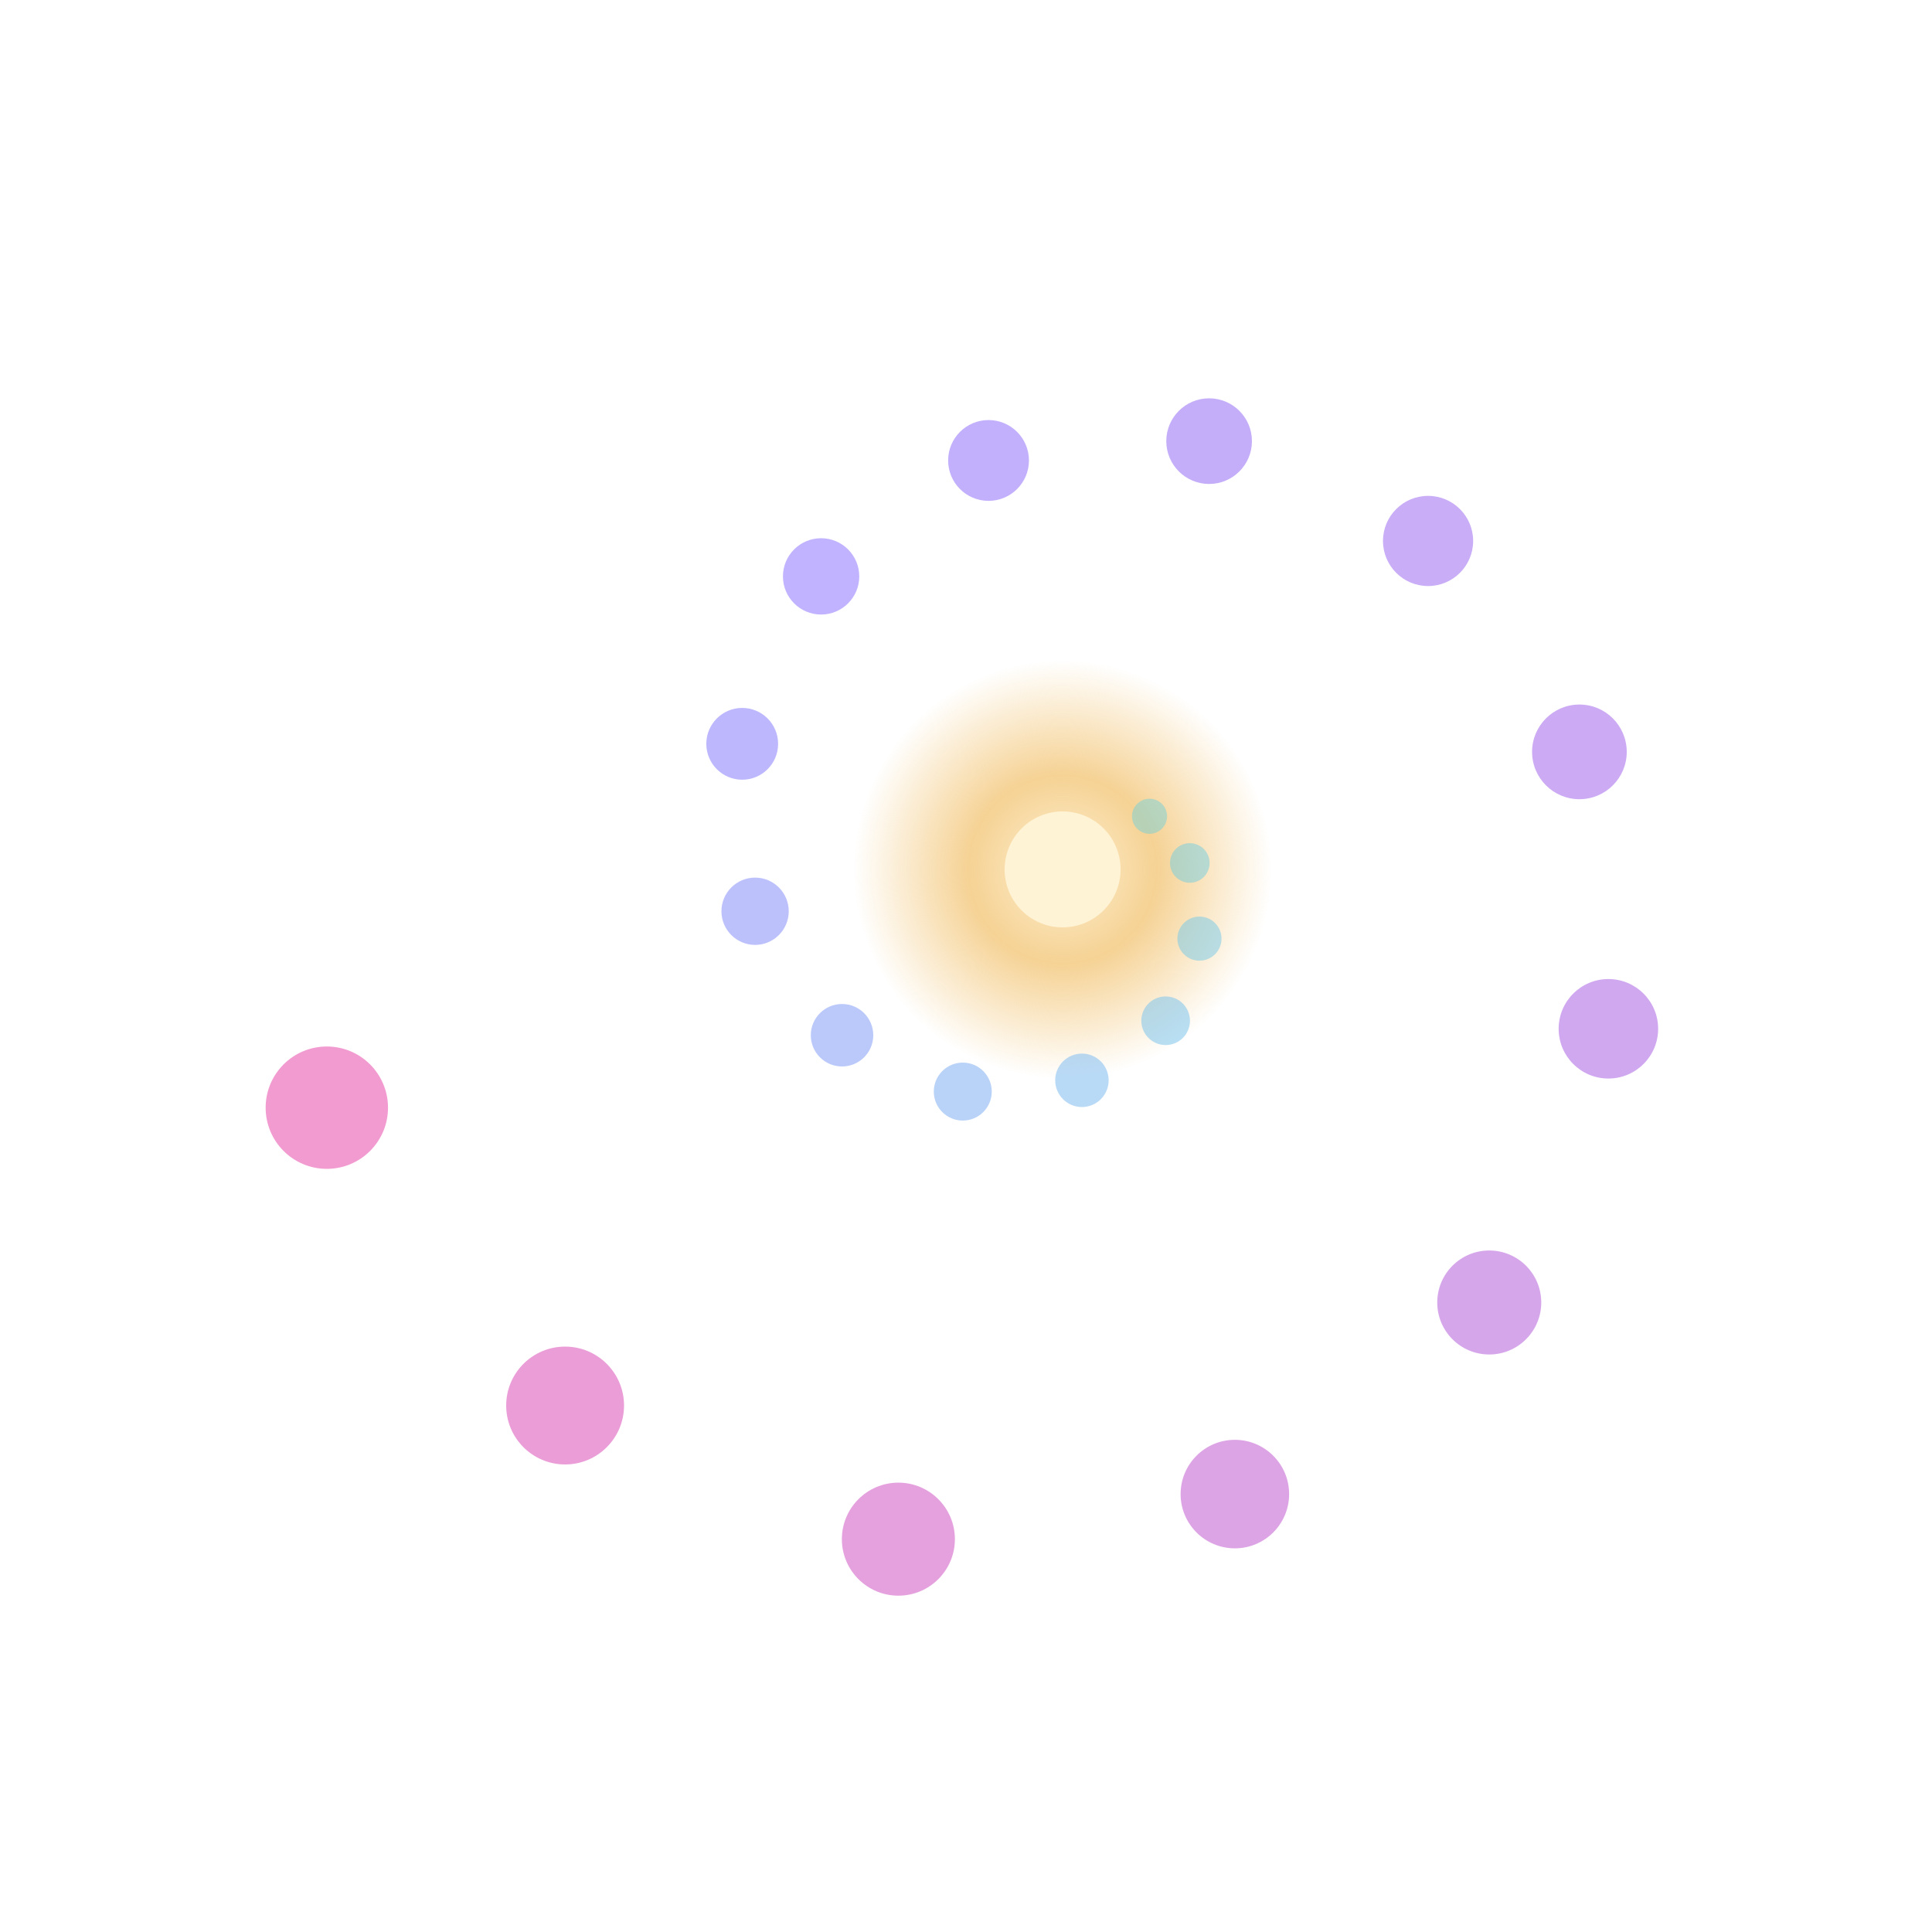
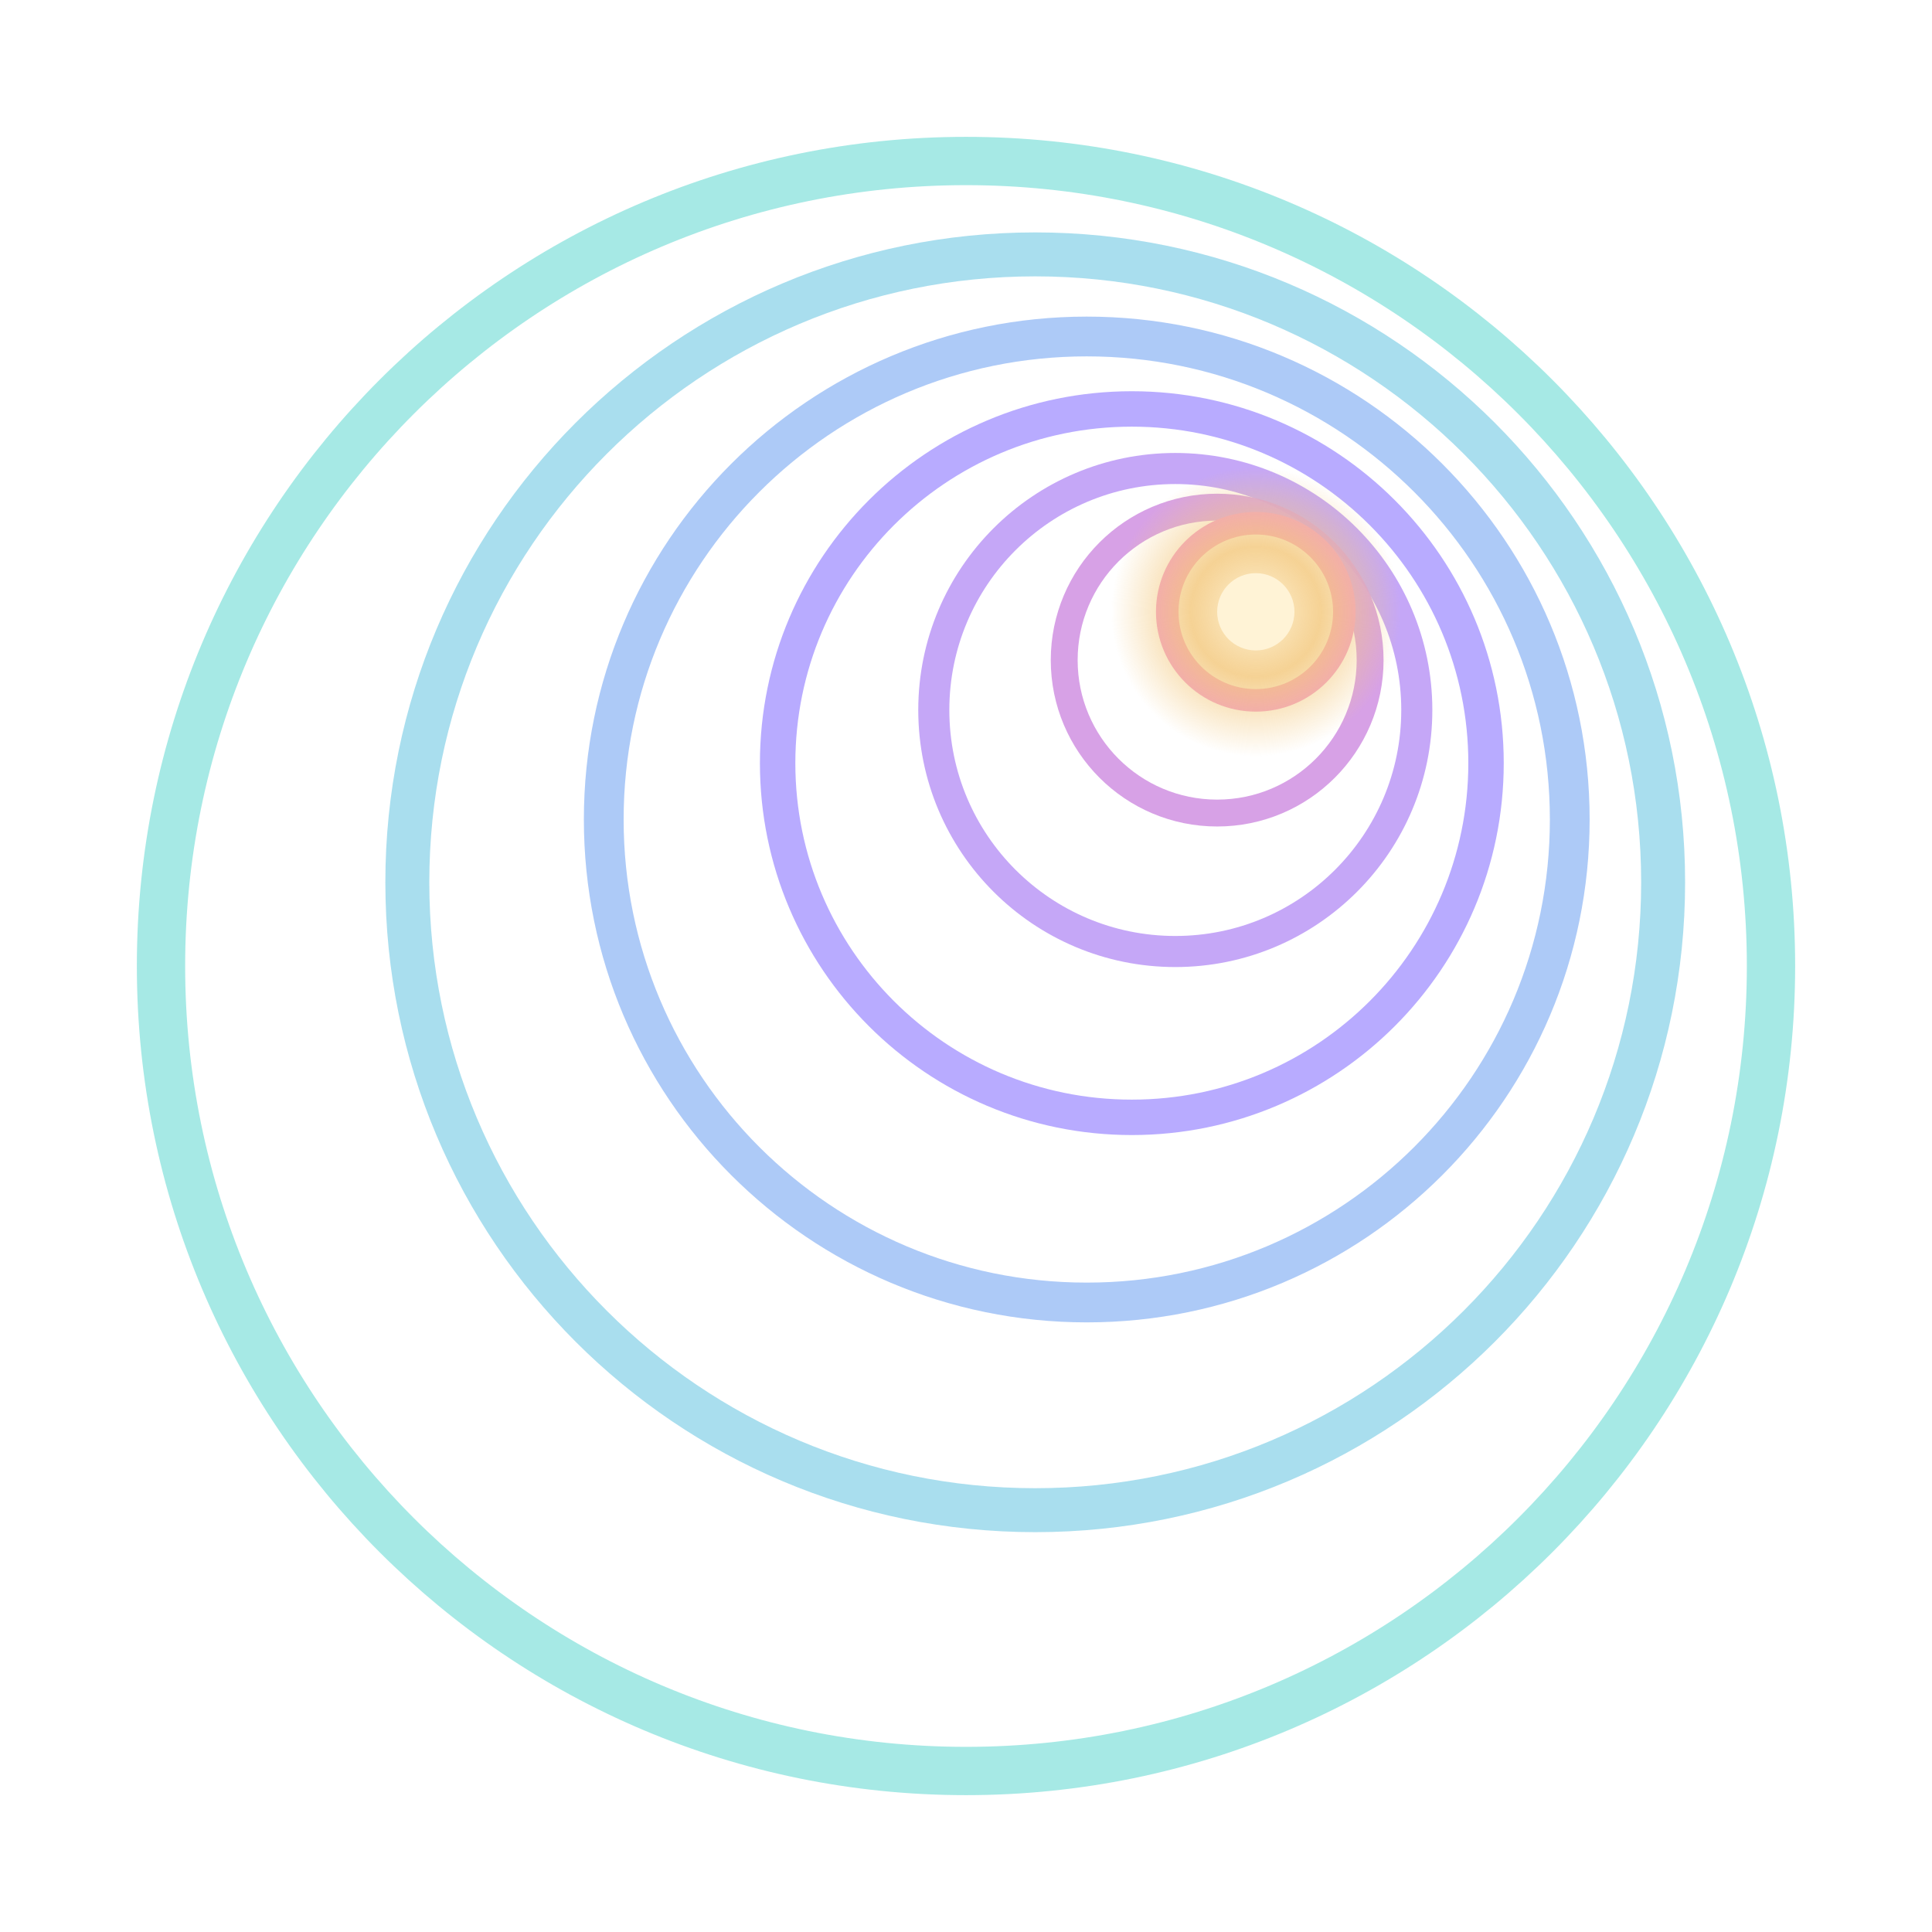
<svg xmlns="http://www.w3.org/2000/svg" viewBox="0 0 120 120">
  <defs>
    <radialGradient id="mlCore">
      <stop offset="0" stop-color="#FFF6DD" />
      <stop offset="0.45" stop-color="#F3C77A" stop-opacity="0.8" />
      <stop offset="1" stop-color="#F3C77A" stop-opacity="0" />
    </radialGradient>
  </defs>
-   <g transform="translate(6 -8)">
-     <circle cx="60" cy="62" r="13" fill="url(#mlCore)" />
-     <circle cx="60" cy="62" r="3.6" fill="#FFF3D6" />
-     <circle cx="65.4" cy="58.7" r="1.09" fill="#6BCFDB" fill-opacity="0.46" />
-     <circle cx="67.9" cy="61.6" r="1.23" fill="#71CCE1" fill-opacity="0.49" />
-     <circle cx="68.5" cy="66.3" r="1.37" fill="#77C8E7" fill-opacity="0.51" />
-     <circle cx="66.4" cy="71.4" r="1.51" fill="#7DC5ED" fill-opacity="0.54" />
-     <circle cx="61.2" cy="75.1" r="1.66" fill="#84BDF0" fill-opacity="0.57" />
-     <circle cx="53.8" cy="75.8" r="1.80" fill="#8BB4F4" fill-opacity="0.60" />
-     <circle cx="46.3" cy="72.3" r="1.94" fill="#92AAF7" fill-opacity="0.63" />
-     <circle cx="40.9" cy="64.6" r="2.09" fill="#99A1FA" fill-opacity="0.66" />
-     <circle cx="40.1" cy="54.2" r="2.23" fill="#A098FD" fill-opacity="0.69" />
-     <circle cx="45.0" cy="43.8" r="2.37" fill="#A794FE" fill-opacity="0.71" />
-     <circle cx="55.4" cy="36.6" r="2.51" fill="#AE95FB" fill-opacity="0.74" />
-     <circle cx="69.1" cy="35.4" r="2.66" fill="#B597F8" fill-opacity="0.77" />
-     <circle cx="82.7" cy="41.6" r="2.80" fill="#BB98F5" fill-opacity="0.80" />
-     <circle cx="92.1" cy="54.7" r="2.94" fill="#C29AF2" fill-opacity="0.83" />
-     <circle cx="93.9" cy="71.9" r="3.09" fill="#C99BEE" fill-opacity="0.86" />
-     <circle cx="86.5" cy="88.9" r="3.23" fill="#D19BE8" fill-opacity="0.89" />
-     <circle cx="70.7" cy="100.8" r="3.37" fill="#D99BE2" fill-opacity="0.91" />
-     <circle cx="49.8" cy="103.6" r="3.51" fill="#E29BDC" fill-opacity="0.94" />
-     <circle cx="29.1" cy="95.3" r="3.66" fill="#EA9BD6" fill-opacity="0.97" />
-     <circle cx="14.3" cy="76.8" r="3.80" fill="#F29BD0" />
+   <g transform="translate(4 -6)">
+     <circle cx="56.0" cy="66.0" r="50" fill="none" stroke="#5ED6D0" stroke-width="3.00" stroke-opacity="0.55" />
+     <circle cx="60.3" cy="60.8" r="39" fill="none" stroke="#74CAE4" stroke-width="2.73" stroke-opacity="0.62" />
+     <circle cx="63.5" cy="56.9" r="30" fill="none" stroke="#8BB4F4" stroke-width="2.47" stroke-opacity="0.70" />
+     <circle cx="66.3" cy="53.4" r="22" fill="none" stroke="#A493FF" stroke-width="2.20" stroke-opacity="0.78" />
+     <circle cx="69.0" cy="50.1" r="15" fill="none" stroke="#BB98F5" stroke-width="1.93" stroke-opacity="0.85" />
+     <circle cx="71.6" cy="47.0" r="9.5" fill="none" stroke="#D59BE5" stroke-width="1.67" stroke-opacity="0.93" />
+     <circle cx="74.0" cy="44.0" r="5.5" fill="none" stroke="#F29BD0" stroke-width="1.40" />
+     <circle cx="74.0" cy="44.0" r="9" fill="url(#mlCore)" />
+     <circle cx="74.0" cy="44.0" r="2.4" fill="#FFF3D6" />
  </g>
</svg>
